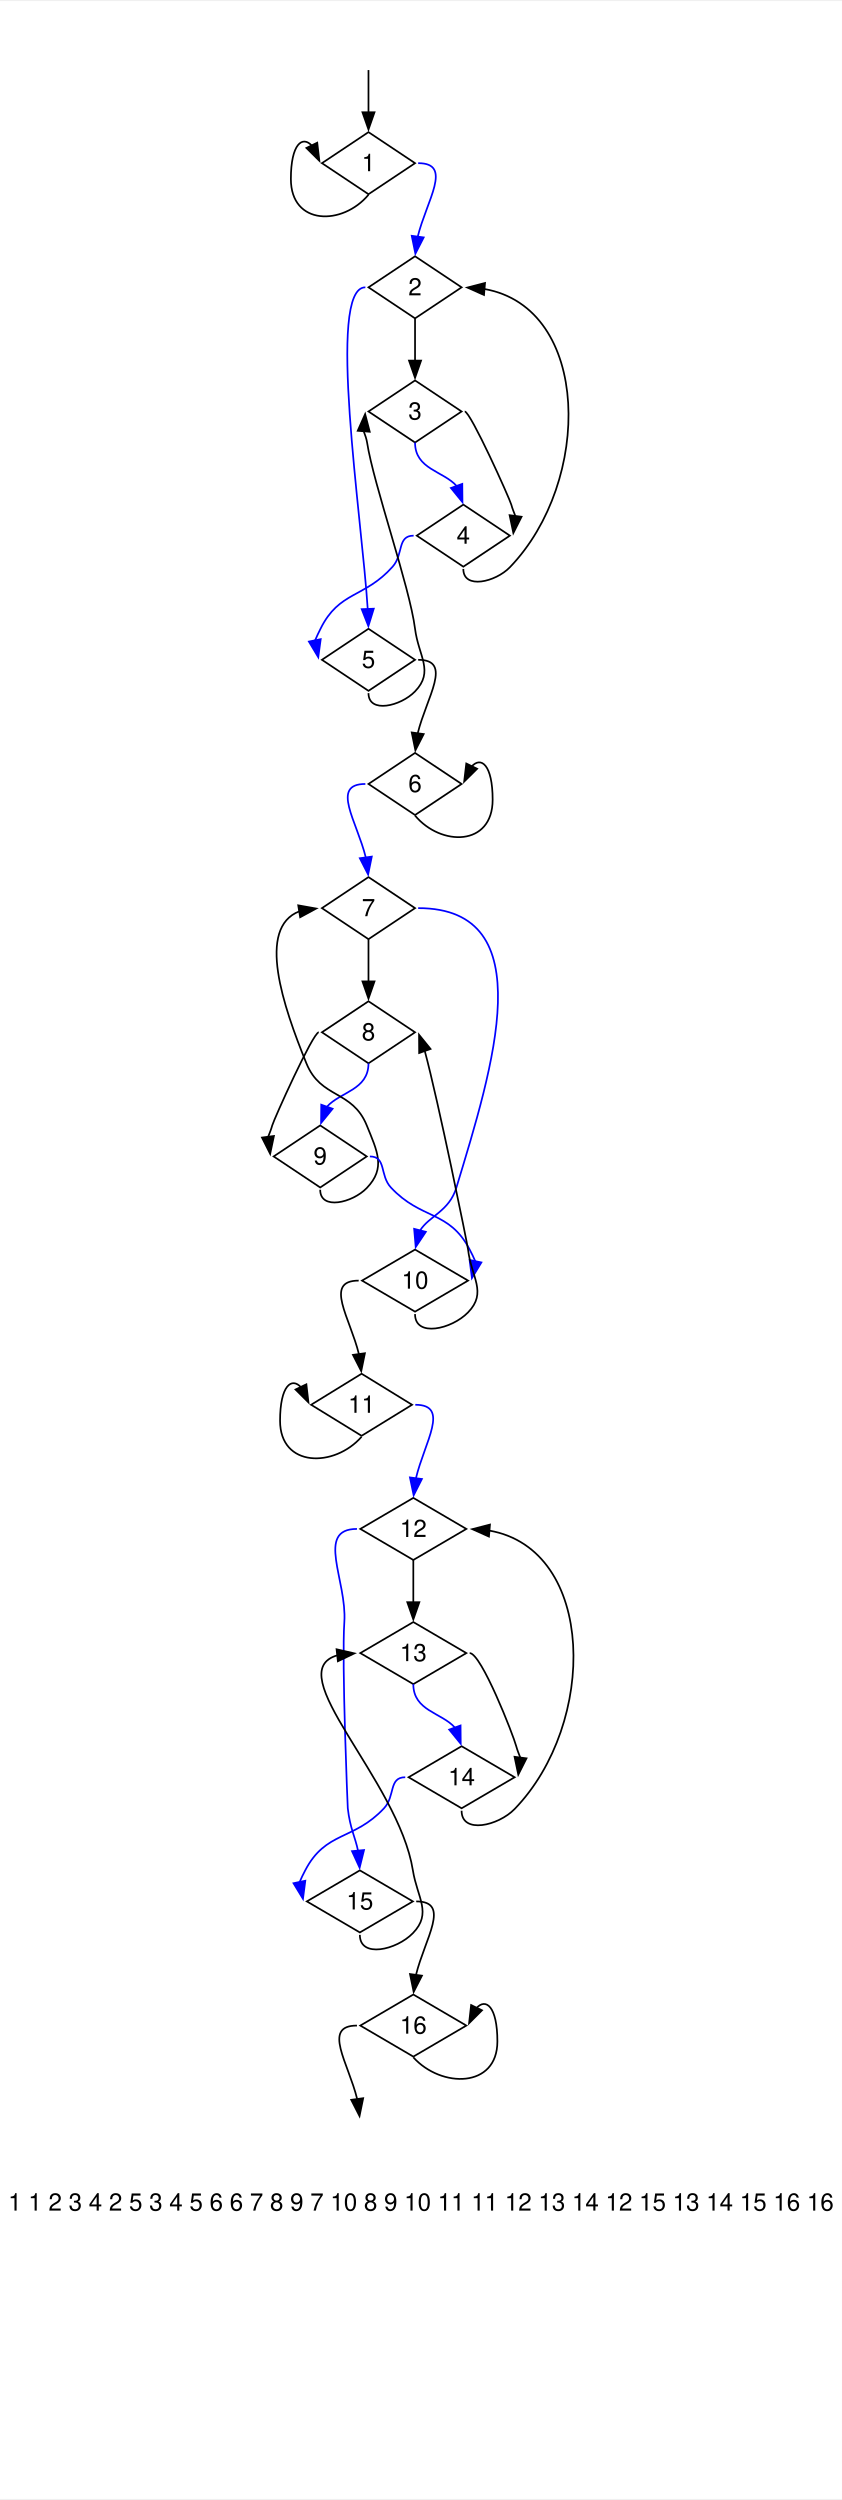
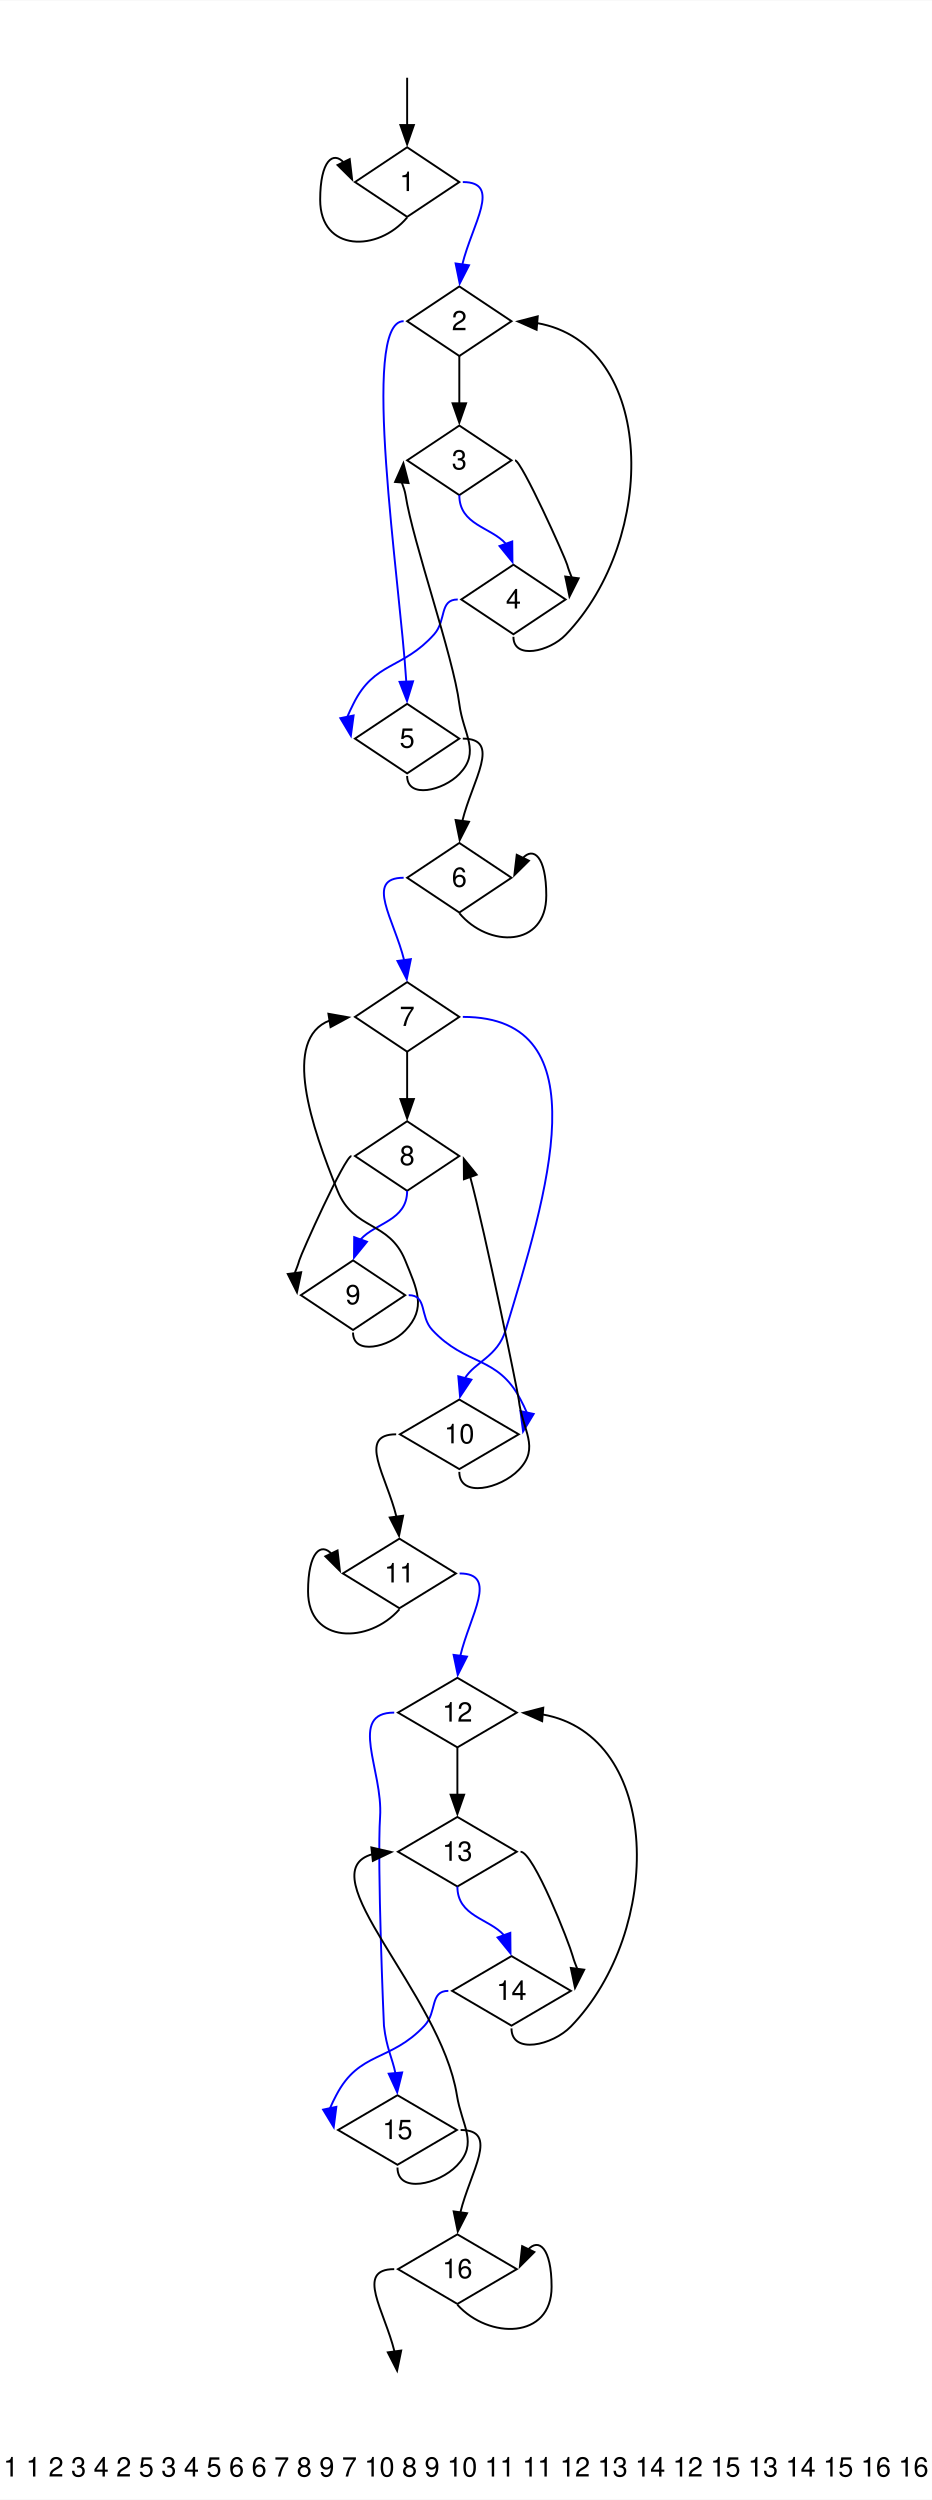
- <svg xmlns="http://www.w3.org/2000/svg" width="488pt" height="1449pt" viewBox="0.00 0.00 488.25 1448.50">
-   <g id="graph0" class="graph" transform="scale(1 1) rotate(0) translate(4 1444.5)">
-     <polygon fill="white" stroke="none" points="-4,4 -4,-1444.5 484.25,-1444.5 484.25,4 -4,4" />
-     <text text-anchor="middle" x="240.12" y="-163.2" font-family="Helvetica,sans-Serif" font-size="14.00">1 1 2 3 4 2 5 3 4 5 6 6 7 8 9 7 10 8 9 10 11 11 12 13 14 12 15 13 14 15 16 16 </text>
+ <svg xmlns="http://www.w3.org/2000/svg" width="482pt" height="1293pt" viewBox="0.00 0.00 482.25 1293.25">
+   <g id="graph0" class="graph" transform="scale(1 1) rotate(0) translate(4 1289.25)">
+     <polygon fill="white" stroke="none" points="-4,4 -4,-1289.25 478.25,-1289.25 478.25,4 -4,4" />
+     <text text-anchor="middle" x="237.12" y="-7.95" font-family="Helvetica,sans-Serif" font-size="14.00">1 1 2 3 4 2 5 3 4 5 6 6 7 8 9 7 10 8 9 10 11 11 12 13 14 12 15 13 14 15 16 16</text>
    <g id="node3" class="node">
-       <polygon fill="none" stroke="black" points="209.68,-1368.5 182.68,-1350.5 209.68,-1332.5 236.68,-1350.5 209.68,-1368.5" />
-       <text text-anchor="middle" x="209.68" y="-1345.83" font-family="Helvetica,sans-Serif" font-size="14.00">1</text>
+       <polygon fill="none" stroke="black" points="206.68,-1213.25 179.68,-1195.25 206.68,-1177.25 233.68,-1195.25 206.68,-1213.25" />
+       <text text-anchor="middle" x="206.68" y="-1190.58" font-family="Helvetica,sans-Serif" font-size="14.00">1</text>
    </g>
    <g id="edge1" class="edge">
-       <path fill="none" stroke="black" d="M209.68,-1404.5C209.68,-1393.12 209.68,-1387.82 209.68,-1379.95" />
-       <polygon fill="black" stroke="black" points="213.18,-1380.01 209.68,-1370.01 206.18,-1380.01 213.18,-1380.01" />
+       <path fill="none" stroke="black" d="M206.68,-1249.25C206.68,-1237.88 206.68,-1232.57 206.68,-1224.7" />
+       <polygon fill="black" stroke="black" points="210.18,-1224.76 206.68,-1214.76 203.18,-1224.76 210.18,-1224.76" />
    </g>
    <g id="edge2" class="edge">
-       <path fill="none" stroke="black" d="M209.68,-1332.18C194.68,-1314.18 164.68,-1314.18 164.68,-1341.34 164.68,-1361.71 171.43,-1366.8 176.99,-1360.48" />
-       <polygon fill="black" stroke="black" points="179.96,-1362.38 181.2,-1351.86 173.67,-1359.31 179.96,-1362.38" />
+       <path fill="none" stroke="black" d="M206.68,-1176.93C191.68,-1158.93 161.68,-1158.93 161.68,-1186.09 161.68,-1206.46 168.43,-1211.55 173.99,-1205.23" />
+       <polygon fill="black" stroke="black" points="176.96,-1207.13 178.2,-1196.61 170.67,-1204.06 176.96,-1207.13" />
    </g>
    <g id="node4" class="node">
-       <polygon fill="none" stroke="black" points="236.68,-1296.5 209.68,-1278.5 236.68,-1260.5 263.68,-1278.5 236.68,-1296.5" />
-       <text text-anchor="middle" x="236.68" y="-1273.83" font-family="Helvetica,sans-Serif" font-size="14.00">2</text>
+       <polygon fill="none" stroke="black" points="233.68,-1141.25 206.68,-1123.25 233.68,-1105.25 260.68,-1123.25 233.68,-1141.25" />
+       <text text-anchor="middle" x="233.68" y="-1118.58" font-family="Helvetica,sans-Serif" font-size="14.00">2</text>
    </g>
    <g id="edge3" class="edge">
-       <path fill="none" stroke="blue" d="M238.49,-1350.5C258.85,-1350.5 243.39,-1328.95 238.21,-1307.76" />
-       <polygon fill="blue" stroke="blue" points="241.7,-1307.44 236.88,-1298 234.76,-1308.38 241.7,-1307.44" />
+       <path fill="none" stroke="blue" d="M235.49,-1195.25C255.85,-1195.25 240.39,-1173.7 235.21,-1152.51" />
+       <polygon fill="blue" stroke="blue" points="238.7,-1152.19 233.88,-1142.75 231.76,-1153.13 238.7,-1152.19" />
    </g>
    <g id="node5" class="node">
-       <polygon fill="none" stroke="black" points="236.68,-1224.5 209.68,-1206.5 236.68,-1188.5 263.68,-1206.5 236.68,-1224.5" />
-       <text text-anchor="middle" x="236.68" y="-1201.83" font-family="Helvetica,sans-Serif" font-size="14.00">3</text>
+       <polygon fill="none" stroke="black" points="233.68,-1069.25 206.68,-1051.25 233.68,-1033.25 260.68,-1051.25 233.68,-1069.25" />
+       <text text-anchor="middle" x="233.68" y="-1046.58" font-family="Helvetica,sans-Serif" font-size="14.00">3</text>
    </g>
    <g id="edge4" class="edge">
-       <path fill="none" stroke="black" d="M236.68,-1260.5C236.68,-1249.12 236.68,-1243.82 236.68,-1235.95" />
-       <polygon fill="black" stroke="black" points="240.18,-1236.01 236.68,-1226.01 233.18,-1236.01 240.18,-1236.01" />
+       <path fill="none" stroke="black" d="M233.68,-1105.25C233.68,-1093.88 233.68,-1088.57 233.68,-1080.7" />
+       <polygon fill="black" stroke="black" points="237.18,-1080.76 233.68,-1070.76 230.18,-1080.76 237.18,-1080.76" />
    </g>
    <g id="node7" class="node">
-       <polygon fill="none" stroke="black" points="209.68,-1080.5 182.68,-1062.5 209.68,-1044.5 236.68,-1062.5 209.68,-1080.5" />
-       <text text-anchor="middle" x="209.68" y="-1057.83" font-family="Helvetica,sans-Serif" font-size="14.00">5</text>
+       <polygon fill="none" stroke="black" points="206.68,-925.25 179.68,-907.25 206.68,-889.25 233.68,-907.25 206.68,-925.25" />
+       <text text-anchor="middle" x="206.68" y="-902.58" font-family="Helvetica,sans-Serif" font-size="14.00">5</text>
    </g>
    <g id="edge7" class="edge">
-       <path fill="none" stroke="blue" d="M207.87,-1278.5C185.16,-1278.5 205.96,-1144.44 209.25,-1091.75" />
-       <polygon fill="blue" stroke="blue" points="212.74,-1092.14 209.62,-1082.01 205.75,-1091.87 212.74,-1092.14" />
+       <path fill="none" stroke="blue" d="M204.87,-1123.25C182.16,-1123.25 202.96,-989.19 206.25,-936.5" />
+       <polygon fill="blue" stroke="blue" points="209.74,-936.89 206.62,-926.76 202.75,-936.62 209.74,-936.89" />
    </g>
    <g id="node6" class="node">
-       <polygon fill="none" stroke="black" points="264.68,-1152.5 237.68,-1134.5 264.68,-1116.5 291.68,-1134.5 264.68,-1152.5" />
-       <text text-anchor="middle" x="264.68" y="-1129.83" font-family="Helvetica,sans-Serif" font-size="14.00">4</text>
+       <polygon fill="none" stroke="black" points="261.68,-997.25 234.68,-979.25 261.68,-961.25 288.68,-979.25 261.68,-997.25" />
+       <text text-anchor="middle" x="261.68" y="-974.58" font-family="Helvetica,sans-Serif" font-size="14.00">4</text>
    </g>
    <g id="edge5" class="edge">
-       <path fill="none" stroke="blue" d="M236.68,-1188.5C236.68,-1172.98 253.09,-1172 260.79,-1163.3" />
-       <polygon fill="blue" stroke="blue" points="264.07,-1164.52 264.17,-1153.92 257.48,-1162.14 264.07,-1164.52" />
+       <path fill="none" stroke="blue" d="M233.68,-1033.25C233.68,-1017.73 250.09,-1016.75 257.79,-1008.05" />
+       <polygon fill="blue" stroke="blue" points="261.07,-1009.27 261.17,-998.67 254.48,-1006.89 261.07,-1009.27" />
    </g>
    <g id="edge9" class="edge">
-       <path fill="none" stroke="black" d="M265.49,-1206.5C268.85,-1206.5 291.63,-1155.74 292.49,-1152.5 293.07,-1150.32 294.04,-1147.95 294.95,-1145.65" />
-       <polygon fill="black" stroke="black" points="298.45,-1145.46 293.69,-1136 291.51,-1146.37 298.45,-1145.46" />
+       <path fill="none" stroke="black" d="M262.49,-1051.25C265.85,-1051.25 288.63,-1000.49 289.49,-997.25 290.07,-995.07 291.04,-992.7 291.95,-990.4" />
+       <polygon fill="black" stroke="black" points="295.45,-990.21 290.69,-980.75 288.51,-991.12 295.45,-990.21" />
    </g>
    <g id="edge6" class="edge">
-       <path fill="none" stroke="black" d="M264.68,-1115.18C264.68,-1103.17 283.35,-1107.53 291.68,-1116.18 339.61,-1165.92 338.82,-1266.67 276.86,-1277.54" />
-       <polygon fill="black" stroke="black" points="276.67,-1274.05 267,-1278.37 277.26,-1281.02 276.67,-1274.05" />
+       <path fill="none" stroke="black" d="M261.68,-959.93C261.68,-947.92 280.35,-952.28 288.68,-960.93 336.61,-1010.67 335.82,-1111.42 273.86,-1122.29" />
+       <polygon fill="black" stroke="black" points="273.67,-1118.8 264,-1123.12 274.26,-1125.77 273.67,-1118.8" />
    </g>
    <g id="edge10" class="edge">
-       <path fill="none" stroke="blue" d="M235.87,-1134.5C226.21,-1134.5 230.11,-1123.71 223.68,-1116.5 207.37,-1098.19 192.7,-1102.5 181.87,-1080.5 180.82,-1078.37 179.59,-1075.91 178.61,-1073.52" />
-       <polygon fill="blue" stroke="blue" points="181.98,-1074.48 180.56,-1063.98 175.12,-1073.08 181.98,-1074.48" />
+       <path fill="none" stroke="blue" d="M232.87,-979.25C223.21,-979.25 227.11,-968.46 220.68,-961.25 204.37,-942.94 189.7,-947.25 178.87,-925.25 177.82,-923.12 176.59,-920.66 175.61,-918.27" />
+       <polygon fill="blue" stroke="blue" points="178.98,-919.23 177.56,-908.73 172.12,-917.83 178.98,-919.23" />
    </g>
    <g id="edge8" class="edge">
-       <path fill="none" stroke="black" d="M209.68,-1043.18C209.68,-1031.17 228.35,-1035.53 236.68,-1044.18 247.88,-1055.8 238.71,-1064.49 236.68,-1080.5 233.56,-1105.09 212.66,-1164.01 208.87,-1188.5 208.54,-1190.6 207.75,-1192.86 206.92,-1195.04" />
-       <polygon fill="black" stroke="black" points="203.43,-1195.31 207.74,-1204.99 210.41,-1194.74 203.43,-1195.31" />
+       <path fill="none" stroke="black" d="M206.68,-887.93C206.68,-875.92 225.35,-880.28 233.68,-888.93 244.88,-900.55 235.71,-909.24 233.68,-925.25 230.56,-949.84 209.66,-1008.76 205.87,-1033.25 205.54,-1035.35 204.75,-1037.61 203.92,-1039.79" />
+       <polygon fill="black" stroke="black" points="200.43,-1040.06 204.74,-1049.74 207.41,-1039.49 200.43,-1040.06" />
    </g>
    <g id="node8" class="node">
-       <polygon fill="none" stroke="black" points="236.68,-1008.5 209.68,-990.5 236.68,-972.5 263.68,-990.5 236.68,-1008.5" />
-       <text text-anchor="middle" x="236.68" y="-985.83" font-family="Helvetica,sans-Serif" font-size="14.00">6</text>
+       <polygon fill="none" stroke="black" points="233.68,-853.25 206.68,-835.25 233.68,-817.25 260.68,-835.25 233.68,-853.25" />
+       <text text-anchor="middle" x="233.68" y="-830.58" font-family="Helvetica,sans-Serif" font-size="14.00">6</text>
    </g>
    <g id="edge11" class="edge">
-       <path fill="none" stroke="black" d="M238.49,-1062.5C258.85,-1062.5 243.39,-1040.95 238.21,-1019.76" />
-       <polygon fill="black" stroke="black" points="241.7,-1019.44 236.88,-1010 234.76,-1020.38 241.7,-1019.44" />
+       <path fill="none" stroke="black" d="M235.49,-907.25C255.85,-907.25 240.39,-885.7 235.21,-864.51" />
+       <polygon fill="black" stroke="black" points="238.7,-864.19 233.88,-854.75 231.76,-865.13 238.7,-864.19" />
    </g>
    <g id="edge12" class="edge">
-       <path fill="none" stroke="black" d="M236.68,-972.18C251.68,-954.18 281.68,-954.18 281.68,-981.34 281.68,-1001.71 274.93,-1006.8 269.37,-1000.48" />
-       <polygon fill="black" stroke="black" points="272.69,-999.31 265.16,-991.86 266.4,-1002.38 272.69,-999.31" />
+       <path fill="none" stroke="black" d="M233.68,-816.93C248.68,-798.93 278.68,-798.93 278.68,-826.09 278.68,-846.46 271.93,-851.55 266.37,-845.23" />
+       <polygon fill="black" stroke="black" points="269.69,-844.06 262.16,-836.61 263.4,-847.13 269.69,-844.06" />
    </g>
    <g id="node9" class="node">
-       <polygon fill="none" stroke="black" points="209.68,-936.5 182.68,-918.5 209.68,-900.5 236.68,-918.5 209.68,-936.5" />
-       <text text-anchor="middle" x="209.68" y="-913.83" font-family="Helvetica,sans-Serif" font-size="14.00">7</text>
+       <polygon fill="none" stroke="black" points="206.68,-781.25 179.68,-763.25 206.68,-745.25 233.68,-763.25 206.68,-781.25" />
+       <text text-anchor="middle" x="206.68" y="-758.58" font-family="Helvetica,sans-Serif" font-size="14.00">7</text>
    </g>
    <g id="edge13" class="edge">
-       <path fill="none" stroke="blue" d="M207.87,-990.5C187.51,-990.5 202.97,-968.95 208.15,-947.76" />
-       <polygon fill="blue" stroke="blue" points="211.6,-948.38 209.48,-938 204.66,-947.44 211.6,-948.38" />
+       <path fill="none" stroke="blue" d="M204.87,-835.25C184.51,-835.25 199.97,-813.7 205.15,-792.51" />
+       <polygon fill="blue" stroke="blue" points="208.6,-793.13 206.48,-782.75 201.66,-792.19 208.6,-793.13" />
    </g>
    <g id="node10" class="node">
-       <polygon fill="none" stroke="black" points="209.68,-864.5 182.68,-846.5 209.68,-828.5 236.68,-846.5 209.68,-864.5" />
-       <text text-anchor="middle" x="209.68" y="-841.83" font-family="Helvetica,sans-Serif" font-size="14.00">8</text>
+       <polygon fill="none" stroke="black" points="206.68,-709.25 179.68,-691.25 206.68,-673.25 233.68,-691.25 206.68,-709.25" />
+       <text text-anchor="middle" x="206.68" y="-686.58" font-family="Helvetica,sans-Serif" font-size="14.00">8</text>
    </g>
    <g id="edge14" class="edge">
-       <path fill="none" stroke="black" d="M209.68,-900.5C209.68,-889.12 209.68,-883.82 209.68,-875.95" />
-       <polygon fill="black" stroke="black" points="213.18,-876.01 209.68,-866.01 206.18,-876.01 213.18,-876.01" />
+       <path fill="none" stroke="black" d="M206.68,-745.25C206.68,-733.88 206.68,-728.57 206.68,-720.7" />
+       <polygon fill="black" stroke="black" points="210.18,-720.76 206.68,-710.76 203.18,-720.76 210.18,-720.76" />
    </g>
    <g id="node12" class="node">
-       <polygon fill="none" stroke="black" points="236.68,-720.5 205.93,-702.5 236.68,-684.5 267.43,-702.5 236.68,-720.5" />
-       <text text-anchor="middle" x="236.68" y="-697.83" font-family="Helvetica,sans-Serif" font-size="14.00">10</text>
+       <polygon fill="none" stroke="black" points="233.68,-565.25 202.93,-547.25 233.68,-529.25 264.43,-547.25 233.68,-565.25" />
+       <text text-anchor="middle" x="233.68" y="-542.58" font-family="Helvetica,sans-Serif" font-size="14.00">10</text>
    </g>
    <g id="edge17" class="edge">
-       <path fill="none" stroke="blue" d="M238.49,-918.5C311.16,-918.5 281.74,-826.05 260.68,-756.5 256.46,-742.55 244.85,-740.11 239.48,-731.38" />
-       <polygon fill="blue" stroke="blue" points="242.94,-730.78 237.06,-721.97 236.16,-732.52 242.94,-730.78" />
+       <path fill="none" stroke="blue" d="M235.49,-763.25C308.16,-763.25 278.74,-670.8 257.68,-601.25 253.46,-587.3 241.85,-584.86 236.48,-576.13" />
+       <polygon fill="blue" stroke="blue" points="239.94,-575.53 234.06,-566.72 233.16,-577.27 239.94,-575.53" />
    </g>
    <g id="node11" class="node">
-       <polygon fill="none" stroke="black" points="181.68,-792.5 154.68,-774.5 181.68,-756.5 208.68,-774.5 181.68,-792.5" />
-       <text text-anchor="middle" x="181.68" y="-769.83" font-family="Helvetica,sans-Serif" font-size="14.00">9</text>
+       <polygon fill="none" stroke="black" points="178.68,-637.25 151.68,-619.25 178.68,-601.25 205.68,-619.25 178.68,-637.25" />
+       <text text-anchor="middle" x="178.68" y="-614.58" font-family="Helvetica,sans-Serif" font-size="14.00">9</text>
    </g>
    <g id="edge15" class="edge">
-       <path fill="none" stroke="blue" d="M209.68,-828.5C209.68,-812.98 193.27,-812 185.57,-803.3" />
-       <polygon fill="blue" stroke="blue" points="188.88,-802.14 182.19,-793.92 182.29,-804.52 188.88,-802.14" />
+       <path fill="none" stroke="blue" d="M206.68,-673.25C206.68,-657.73 190.27,-656.75 182.57,-648.05" />
+       <polygon fill="blue" stroke="blue" points="185.88,-646.89 179.19,-638.67 179.29,-649.27 185.88,-646.89" />
    </g>
    <g id="edge19" class="edge">
-       <path fill="none" stroke="black" d="M180.87,-846.5C177.51,-846.5 154.73,-795.74 153.87,-792.5 153.29,-790.32 152.32,-787.95 151.41,-785.65" />
-       <polygon fill="black" stroke="black" points="154.85,-786.37 152.67,-776 147.91,-785.46 154.85,-786.37" />
+       <path fill="none" stroke="black" d="M177.87,-691.25C174.51,-691.25 151.73,-640.49 150.87,-637.25 150.29,-635.07 149.32,-632.7 148.41,-630.4" />
+       <polygon fill="black" stroke="black" points="151.85,-631.12 149.67,-620.75 144.91,-630.21 151.85,-631.12" />
    </g>
    <g id="edge16" class="edge">
-       <path fill="none" stroke="black" d="M181.68,-755.18C181.68,-743.17 200.35,-747.53 208.68,-756.18 219.88,-767.8 214.75,-777.54 208.68,-792.5 200.29,-813.18 182.07,-807.82 173.68,-828.5 160.24,-861.61 144.61,-907.13 169.7,-916.69" />
-       <polygon fill="black" stroke="black" points="168.94,-920.12 179.37,-918.26 170.06,-913.21 168.94,-920.12" />
+       <path fill="none" stroke="black" d="M178.68,-599.93C178.68,-587.92 197.35,-592.28 205.68,-600.93 216.88,-612.55 211.75,-622.29 205.68,-637.25 197.29,-657.93 179.07,-652.57 170.68,-673.25 157.24,-706.36 141.61,-751.88 166.7,-761.44" />
+       <polygon fill="black" stroke="black" points="165.94,-764.87 176.37,-763.01 167.06,-757.96 165.94,-764.87" />
    </g>
    <g id="edge20" class="edge">
-       <path fill="none" stroke="blue" d="M210.49,-774.5C220.15,-774.5 216.1,-763.57 222.68,-756.5 240.29,-737.57 256.44,-743.43 268.36,-720.5 269.46,-718.39 270.7,-715.95 271.69,-713.55" />
-       <polygon fill="blue" stroke="blue" points="275.16,-713.04 269.67,-703.98 268.31,-714.49 275.16,-713.04" />
+       <path fill="none" stroke="blue" d="M207.49,-619.25C217.15,-619.25 213.1,-608.32 219.68,-601.25 237.29,-582.32 253.44,-588.18 265.36,-565.25 266.46,-563.14 267.7,-560.7 268.69,-558.3" />
+       <polygon fill="blue" stroke="blue" points="272.16,-557.79 266.67,-548.73 265.31,-559.24 272.16,-557.79" />
    </g>
    <g id="edge18" class="edge">
-       <path fill="none" stroke="black" d="M236.68,-683.08C236.68,-669.41 257.92,-674.26 267.43,-684.08 278.69,-695.71 269.26,-704.42 267.43,-720.5 267.1,-723.43 250.26,-806.34 242.23,-836.04" />
-       <polygon fill="black" stroke="black" points="239.07,-834.48 239,-845.07 245.66,-836.84 239.07,-834.48" />
+       <path fill="none" stroke="black" d="M233.68,-527.83C233.68,-514.16 254.92,-519.01 264.43,-528.83 275.69,-540.46 266.26,-549.17 264.43,-565.25 264.1,-568.18 247.26,-651.09 239.23,-680.79" />
+       <polygon fill="black" stroke="black" points="236.07,-679.23 236,-689.82 242.66,-681.59 236.07,-679.23" />
    </g>
    <g id="node13" class="node">
-       <polygon fill="none" stroke="black" points="205.68,-648.5 176.41,-630.5 205.68,-612.5 234.95,-630.5 205.68,-648.5" />
-       <text text-anchor="middle" x="205.68" y="-625.83" font-family="Helvetica,sans-Serif" font-size="14.00">11</text>
+       <polygon fill="none" stroke="black" points="202.68,-493.25 173.41,-475.25 202.68,-457.25 231.95,-475.25 202.68,-493.25" />
+       <text text-anchor="middle" x="202.68" y="-470.57" font-family="Helvetica,sans-Serif" font-size="14.00">11</text>
    </g>
    <g id="edge21" class="edge">
-       <path fill="none" stroke="black" d="M204,-702.5C183.65,-702.5 199.01,-680.95 204.16,-659.76" />
-       <polygon fill="black" stroke="black" points="207.61,-660.38 205.48,-650 200.67,-659.44 207.61,-660.38" />
+       <path fill="none" stroke="black" d="M201,-547.25C180.65,-547.25 196.01,-525.7 201.16,-504.51" />
+       <polygon fill="black" stroke="black" points="204.61,-505.13 202.48,-494.75 197.67,-504.19 204.61,-505.13" />
    </g>
    <g id="edge22" class="edge">
-       <path fill="none" stroke="black" d="M205.68,-611.95C189.92,-593.95 158.41,-593.95 158.41,-621.23 158.41,-641.68 165.16,-646.8 170.7,-640.48" />
-       <polygon fill="black" stroke="black" points="173.66,-642.39 174.87,-631.86 167.36,-639.34 173.66,-642.39" />
+       <path fill="none" stroke="black" d="M202.68,-456.7C186.92,-438.7 155.41,-438.7 155.41,-465.98 155.41,-486.43 162.16,-491.55 167.7,-485.23" />
+       <polygon fill="black" stroke="black" points="170.66,-487.14 171.87,-476.61 164.36,-484.09 170.66,-487.14" />
    </g>
    <g id="node14" class="node">
-       <polygon fill="none" stroke="black" points="235.68,-576.5 204.93,-558.5 235.68,-540.5 266.43,-558.5 235.68,-576.5" />
-       <text text-anchor="middle" x="235.68" y="-553.83" font-family="Helvetica,sans-Serif" font-size="14.00">12</text>
+       <polygon fill="none" stroke="black" points="232.68,-421.25 201.93,-403.25 232.68,-385.25 263.43,-403.25 232.68,-421.25" />
+       <text text-anchor="middle" x="232.68" y="-398.57" font-family="Helvetica,sans-Serif" font-size="14.00">12</text>
    </g>
    <g id="edge23" class="edge">
-       <path fill="none" stroke="blue" d="M236.83,-630.5C257.17,-630.5 242.2,-608.95 237.17,-587.76" />
-       <polygon fill="blue" stroke="blue" points="240.66,-587.46 235.88,-578 233.72,-588.37 240.66,-587.46" />
+       <path fill="none" stroke="blue" d="M233.83,-475.25C254.17,-475.25 239.2,-453.7 234.17,-432.51" />
+       <polygon fill="blue" stroke="blue" points="237.66,-432.21 232.88,-422.75 230.72,-433.12 237.66,-432.21" />
    </g>
    <g id="node15" class="node">
-       <polygon fill="none" stroke="black" points="235.68,-504.5 204.93,-486.5 235.68,-468.5 266.43,-486.5 235.68,-504.5" />
-       <text text-anchor="middle" x="235.68" y="-481.82" font-family="Helvetica,sans-Serif" font-size="14.00">13</text>
+       <polygon fill="none" stroke="black" points="232.68,-349.25 201.93,-331.25 232.68,-313.25 263.43,-331.25 232.68,-349.25" />
+       <text text-anchor="middle" x="232.68" y="-326.57" font-family="Helvetica,sans-Serif" font-size="14.00">13</text>
    </g>
    <g id="edge24" class="edge">
-       <path fill="none" stroke="black" d="M235.68,-540.5C235.68,-529.12 235.68,-523.82 235.68,-515.95" />
-       <polygon fill="black" stroke="black" points="239.18,-516.01 235.68,-506.01 232.18,-516.01 239.18,-516.01" />
+       <path fill="none" stroke="black" d="M232.68,-385.25C232.68,-373.88 232.68,-368.57 232.68,-360.7" />
+       <polygon fill="black" stroke="black" points="236.18,-360.76 232.68,-350.76 229.18,-360.76 236.18,-360.76" />
    </g>
    <g id="node17" class="node">
-       <polygon fill="none" stroke="black" points="204.68,-360.5 173.93,-342.5 204.68,-324.5 235.43,-342.5 204.68,-360.5" />
-       <text text-anchor="middle" x="204.68" y="-337.82" font-family="Helvetica,sans-Serif" font-size="14.00">15</text>
+       <polygon fill="none" stroke="black" points="201.68,-205.25 170.93,-187.25 201.68,-169.25 232.43,-187.25 201.68,-205.25" />
+       <text text-anchor="middle" x="201.68" y="-182.57" font-family="Helvetica,sans-Serif" font-size="14.00">15</text>
    </g>
    <g id="edge27" class="edge">
-       <path fill="none" stroke="blue" d="M203,-558.5C178.78,-558.5 197.31,-528.66 195.68,-504.5 194.08,-480.84 197.6,-397.26 197.68,-396.5 198.97,-384.86 202.02,-379.77 203.64,-371.78" />
-       <polygon fill="blue" stroke="blue" points="207.1,-372.29 204.54,-362.01 200.13,-371.64 207.1,-372.29" />
+       <path fill="none" stroke="blue" d="M200,-403.25C175.78,-403.25 194.31,-373.41 192.68,-349.25 191.08,-325.59 194.6,-242.01 194.68,-241.25 195.97,-229.61 199.02,-224.52 200.64,-216.53" />
+       <polygon fill="blue" stroke="blue" points="204.1,-217.04 201.54,-206.76 197.13,-216.39 204.1,-217.04" />
    </g>
    <g id="node16" class="node">
-       <polygon fill="none" stroke="black" points="263.68,-432.5 232.93,-414.5 263.68,-396.5 294.43,-414.5 263.68,-432.5" />
-       <text text-anchor="middle" x="263.68" y="-409.82" font-family="Helvetica,sans-Serif" font-size="14.00">14</text>
+       <polygon fill="none" stroke="black" points="260.68,-277.25 229.93,-259.25 260.68,-241.25 291.43,-259.25 260.68,-277.25" />
+       <text text-anchor="middle" x="260.68" y="-254.57" font-family="Helvetica,sans-Serif" font-size="14.00">14</text>
    </g>
    <g id="edge25" class="edge">
-       <path fill="none" stroke="blue" d="M235.68,-468.5C235.68,-452.98 252.09,-452 259.79,-443.3" />
-       <polygon fill="blue" stroke="blue" points="263.07,-444.52 263.17,-433.92 256.48,-442.14 263.07,-444.52" />
+       <path fill="none" stroke="blue" d="M232.68,-313.25C232.68,-297.73 249.09,-296.75 256.79,-288.05" />
+       <polygon fill="blue" stroke="blue" points="260.07,-289.27 260.17,-278.67 253.48,-286.89 260.07,-289.27" />
    </g>
    <g id="edge29" class="edge">
-       <path fill="none" stroke="black" d="M268.36,-486.5C275.07,-486.5 293.64,-438.98 295.36,-432.5 295.94,-430.32 296.9,-427.95 297.81,-425.65" />
-       <polygon fill="black" stroke="black" points="301.32,-425.46 296.55,-416 294.38,-426.37 301.32,-425.46" />
+       <path fill="none" stroke="black" d="M265.36,-331.25C272.07,-331.25 290.64,-283.73 292.36,-277.25 292.94,-275.07 293.9,-272.7 294.81,-270.4" />
+       <polygon fill="black" stroke="black" points="298.32,-270.21 293.55,-260.75 291.38,-271.12 298.32,-270.21" />
    </g>
    <g id="edge26" class="edge">
-       <path fill="none" stroke="black" d="M263.68,-395.08C263.68,-381.41 284.92,-386.26 294.43,-396.08 342.5,-445.74 341.72,-546.65 279.73,-557.54" />
-       <polygon fill="black" stroke="black" points="279.54,-554.05 269.87,-558.37 280.13,-561.02 279.54,-554.05" />
+       <path fill="none" stroke="black" d="M260.68,-239.83C260.68,-226.16 281.92,-231.01 291.43,-240.83 339.5,-290.49 338.72,-391.4 276.73,-402.29" />
+       <polygon fill="black" stroke="black" points="276.54,-398.8 266.87,-403.12 277.13,-405.77 276.54,-398.8" />
    </g>
    <g id="edge30" class="edge">
-       <path fill="none" stroke="blue" d="M231,-414.5C221.31,-414.5 225.3,-403.58 218.68,-396.5 201.03,-377.62 184.92,-383.43 173,-360.5 171.9,-358.39 170.66,-355.95 169.67,-353.55" />
-       <polygon fill="blue" stroke="blue" points="173.05,-354.49 171.69,-343.98 166.2,-353.04 173.05,-354.49" />
+       <path fill="none" stroke="blue" d="M228,-259.25C218.31,-259.25 222.3,-248.33 215.68,-241.25 198.03,-222.37 181.92,-228.18 170,-205.25 168.9,-203.14 167.66,-200.7 166.67,-198.3" />
+       <polygon fill="blue" stroke="blue" points="170.05,-199.24 168.69,-188.73 163.2,-197.79 170.05,-199.24" />
    </g>
    <g id="edge28" class="edge">
-       <path fill="none" stroke="black" d="M204.68,-323.08C204.68,-309.41 225.92,-314.26 235.43,-324.08 246.69,-335.71 237.98,-344.52 235.43,-360.5 227.06,-413.15 157.42,-475.81 191.89,-485.28" />
-       <polygon fill="black" stroke="black" points="191.17,-488.72 201.5,-486.33 191.94,-481.76 191.17,-488.72" />
+       <path fill="none" stroke="black" d="M201.68,-167.83C201.68,-154.16 222.92,-159.01 232.43,-168.83 243.69,-180.46 234.98,-189.27 232.43,-205.25 224.06,-257.9 154.42,-320.56 188.89,-330.03" />
+       <polygon fill="black" stroke="black" points="188.17,-333.47 198.5,-331.08 188.94,-326.51 188.17,-333.47" />
    </g>
    <g id="node18" class="node">
-       <polygon fill="none" stroke="black" points="235.68,-288.5 204.93,-270.5 235.68,-252.5 266.43,-270.5 235.68,-288.5" />
-       <text text-anchor="middle" x="235.68" y="-265.82" font-family="Helvetica,sans-Serif" font-size="14.00">16</text>
+       <polygon fill="none" stroke="black" points="232.68,-133.25 201.93,-115.25 232.68,-97.25 263.43,-115.25 232.68,-133.25" />
+       <text text-anchor="middle" x="232.68" y="-110.58" font-family="Helvetica,sans-Serif" font-size="14.00">16</text>
    </g>
    <g id="edge31" class="edge">
-       <path fill="none" stroke="black" d="M237.36,-342.5C257.71,-342.5 242.35,-320.95 237.2,-299.76" />
-       <polygon fill="black" stroke="black" points="240.69,-299.44 235.88,-290 233.75,-300.38 240.69,-299.44" />
+       <path fill="none" stroke="black" d="M234.36,-187.25C254.71,-187.25 239.35,-165.7 234.2,-144.51" />
+       <polygon fill="black" stroke="black" points="237.69,-144.19 232.88,-134.75 230.75,-145.13 237.69,-144.19" />
    </g>
    <g id="edge33" class="edge">
-       <path fill="none" stroke="black" d="M203,-270.5C182.65,-270.5 198.01,-248.95 203.16,-227.76" />
-       <polygon fill="black" stroke="black" points="206.61,-228.38 204.48,-218 199.67,-227.44 206.61,-228.38" />
+       <path fill="none" stroke="black" d="M200,-115.25C179.65,-115.25 195.01,-93.7 200.16,-72.51" />
+       <polygon fill="black" stroke="black" points="203.61,-73.13 201.48,-62.75 196.67,-72.19 203.61,-73.13" />
    </g>
    <g id="edge32" class="edge">
-       <path fill="none" stroke="black" d="M235.68,-252.08C251.93,-234.08 284.43,-234.08 284.43,-261.29 284.43,-281.7 277.68,-286.8 272.17,-280.48" />
-       <polygon fill="black" stroke="black" points="275.51,-279.35 268.02,-271.86 269.2,-282.39 275.51,-279.35" />
+       <path fill="none" stroke="black" d="M232.68,-96.83C248.93,-78.83 281.43,-78.83 281.43,-106.04 281.43,-126.45 274.68,-131.55 269.17,-125.23" />
+       <polygon fill="black" stroke="black" points="272.51,-124.1 265.02,-116.61 266.2,-127.14 272.51,-124.1" />
    </g>
  </g>
</svg>
